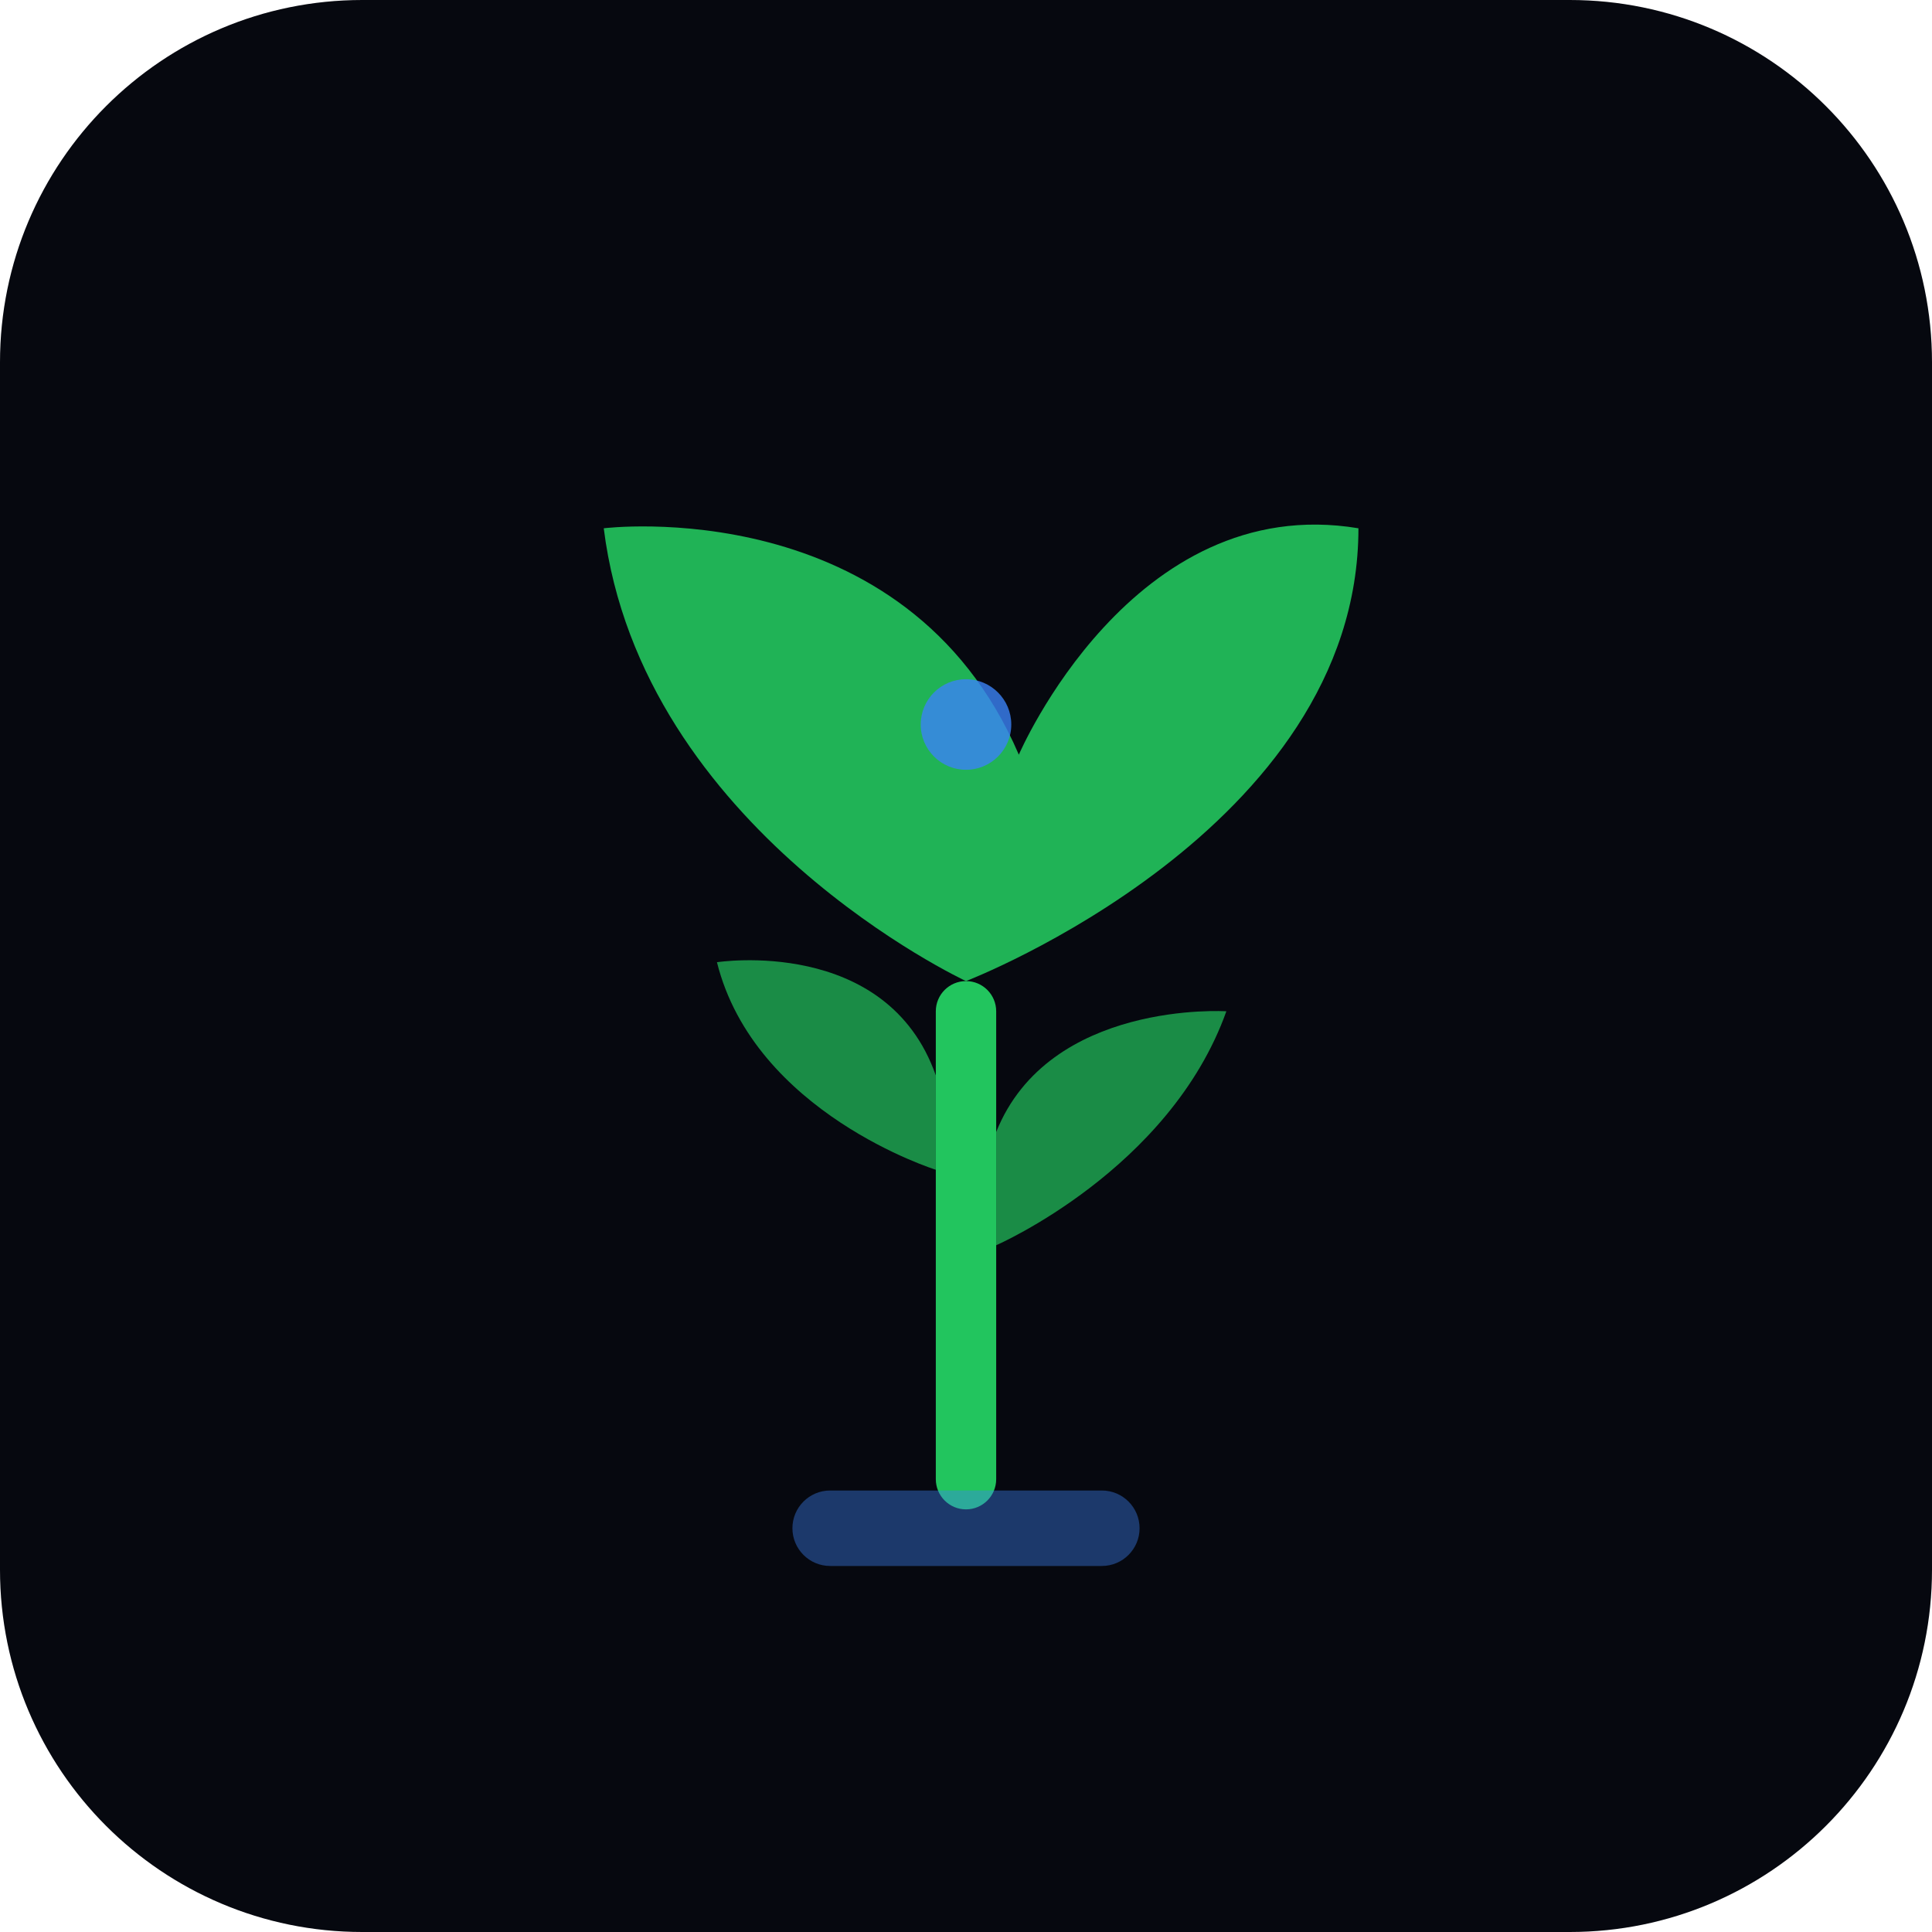
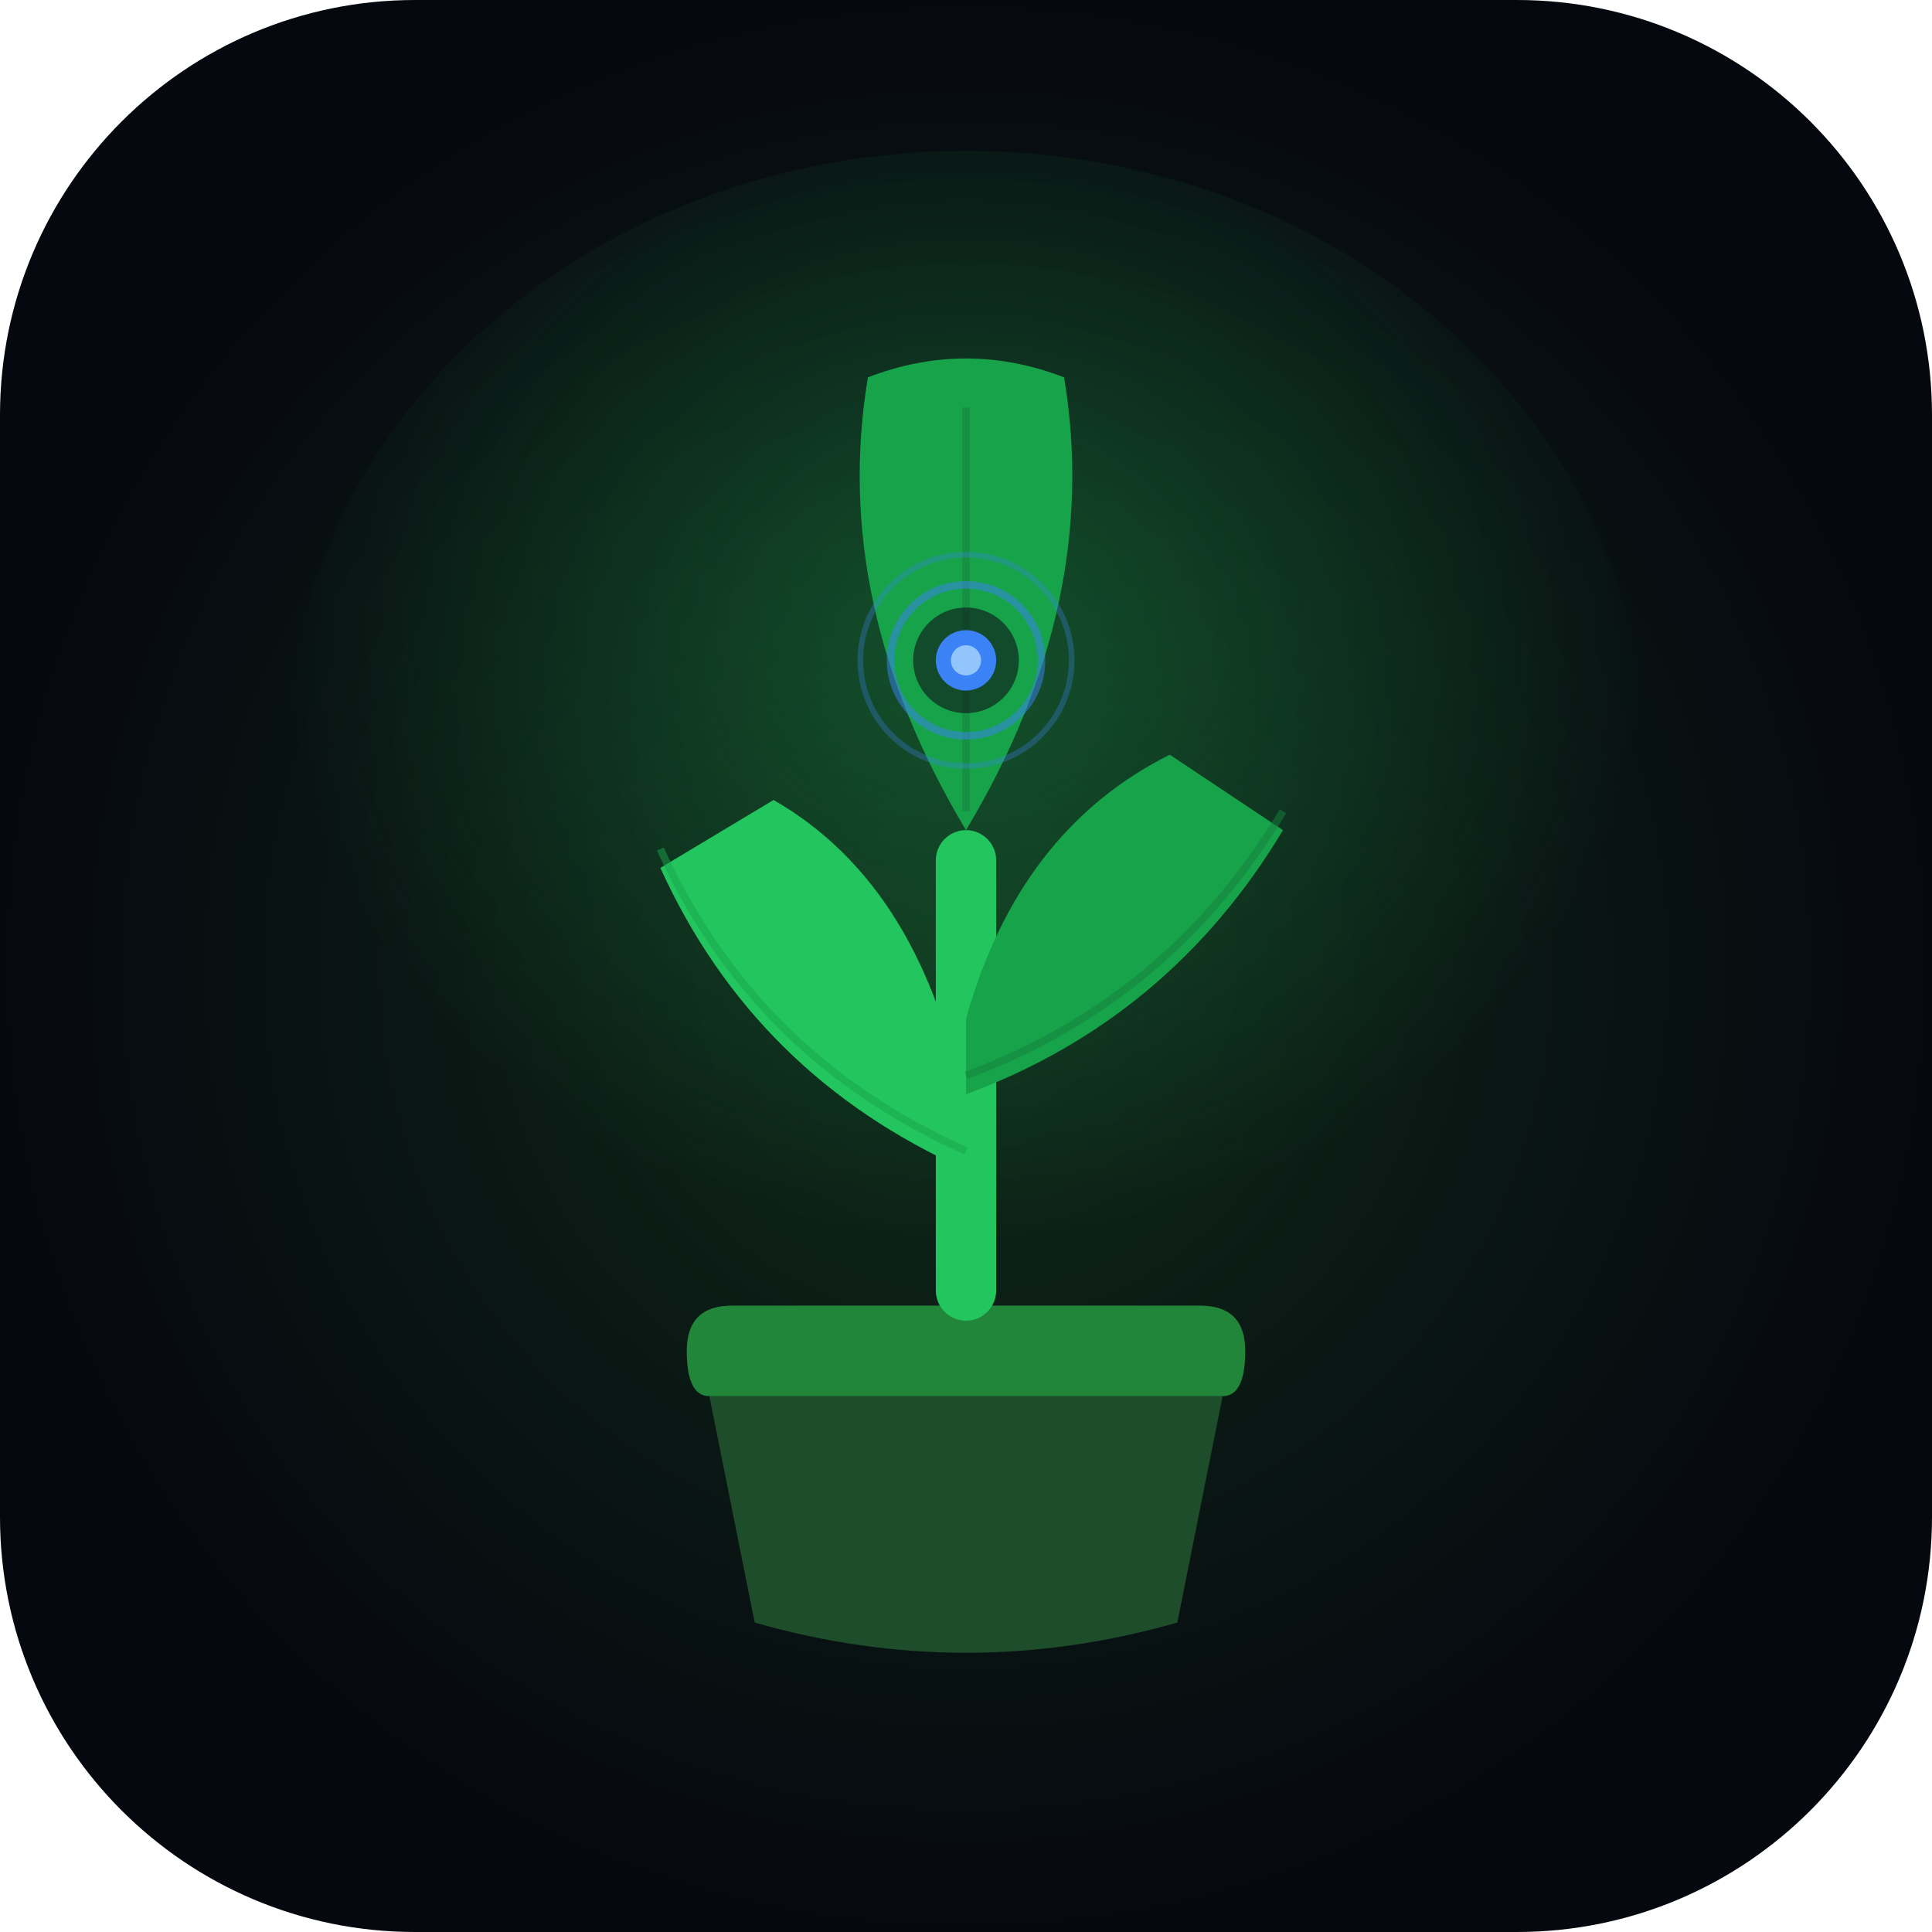
<svg xmlns="http://www.w3.org/2000/svg" viewBox="0 0 512 512">
-   <rect width="512" height="512" rx="96" fill="#06080f" />
-   <rect x="248" y="260" width="16" height="140" rx="8" fill="#22c55e" />
-   <path d="M256 260 C256 260 170 220 160 140 C160 140 240 130 270 200 C270 200 300 130 360 140 C360 220 256 260 256 260Z" fill="#22c55e" opacity="0.9" />
-   <path d="M248 310 C248 310 200 295 190 255 C190 255 235 248 248 285Z" fill="#22c55e" opacity="0.7" />
-   <path d="M264 330 C264 330 310 310 325 268 C325 268 278 265 264 300Z" fill="#22c55e" opacity="0.7" />
-   <circle cx="256" cy="192" r="12" fill="#3b82f6" opacity="0.8" />
-   <rect x="210" y="395" width="92" height="20" rx="10" fill="#3b82f6" opacity="0.4" />
+   <defs>
+     <radialGradient id="bg" cx="50%" cy="50%" r="50%">
+       <stop offset="0%" stop-color="#0f2a1a" />
+       <stop offset="100%" stop-color="#06080f" />
+     </radialGradient>
+     <radialGradient id="glow" cx="50%" cy="40%" r="50%">
+       <stop offset="0%" stop-color="#22c55e" stop-opacity="0.3" />
+       <stop offset="100%" stop-color="#22c55e" stop-opacity="0" />
+     </radialGradient>
+   </defs>
+   <rect width="512" height="512" rx="110" fill="url(#bg)" />
+   <ellipse cx="256" cy="200" rx="180" ry="160" fill="url(#glow)" />
+   <path d="M188 370 L200 430 Q256 446 312 430 L324 370 Z" fill="#1e4d2b" />
+   <path d="M182 358 Q182 370 188 370 L324 370 Q330 370 330 358 Q330 346 318 346 L194 346 Q182 346 182 358Z" fill="#22863a" />
+   <rect x="248" y="220" width="16" height="130" rx="8" fill="#22c55e" />
+   <path d="M256 290 Q310 270 340 220 Q340 220 310 200 Q270 220 256 270Z" fill="#16a34a" />
+   <path d="M256 285 Q310 265 340 215" stroke="#15803d" stroke-width="2" fill="none" opacity="0.5" />
+   <path d="M256 310 Q200 285 175 230 Q175 230 205 212 Q245 235 256 295Z" fill="#22c55e" />
+   <path d="M256 305 Q200 280 175 225" stroke="#16a34a" stroke-width="2" fill="none" opacity="0.5" />
+   <path d="M256 220 Q220 160 230 100 Q256 90 282 100 Q292 160 256 220Z" fill="#16a34a" />
+   <line x1="256" y1="215" x2="256" y2="108" stroke="#15803d" stroke-width="2" opacity="0.5" />
+   <circle cx="256" cy="175" r="14" fill="#0d1117" opacity="0.6" />
+   <circle cx="256" cy="175" r="8" fill="#3b82f6" />
+   <circle cx="256" cy="175" r="4" fill="#93c5fd" />
+   <circle cx="256" cy="175" r="20" fill="none" stroke="#3b82f6" stroke-width="2" opacity="0.5" />
+   <circle cx="256" cy="175" r="28" fill="none" stroke="#3b82f6" stroke-width="1.5" opacity="0.3" />
</svg>
